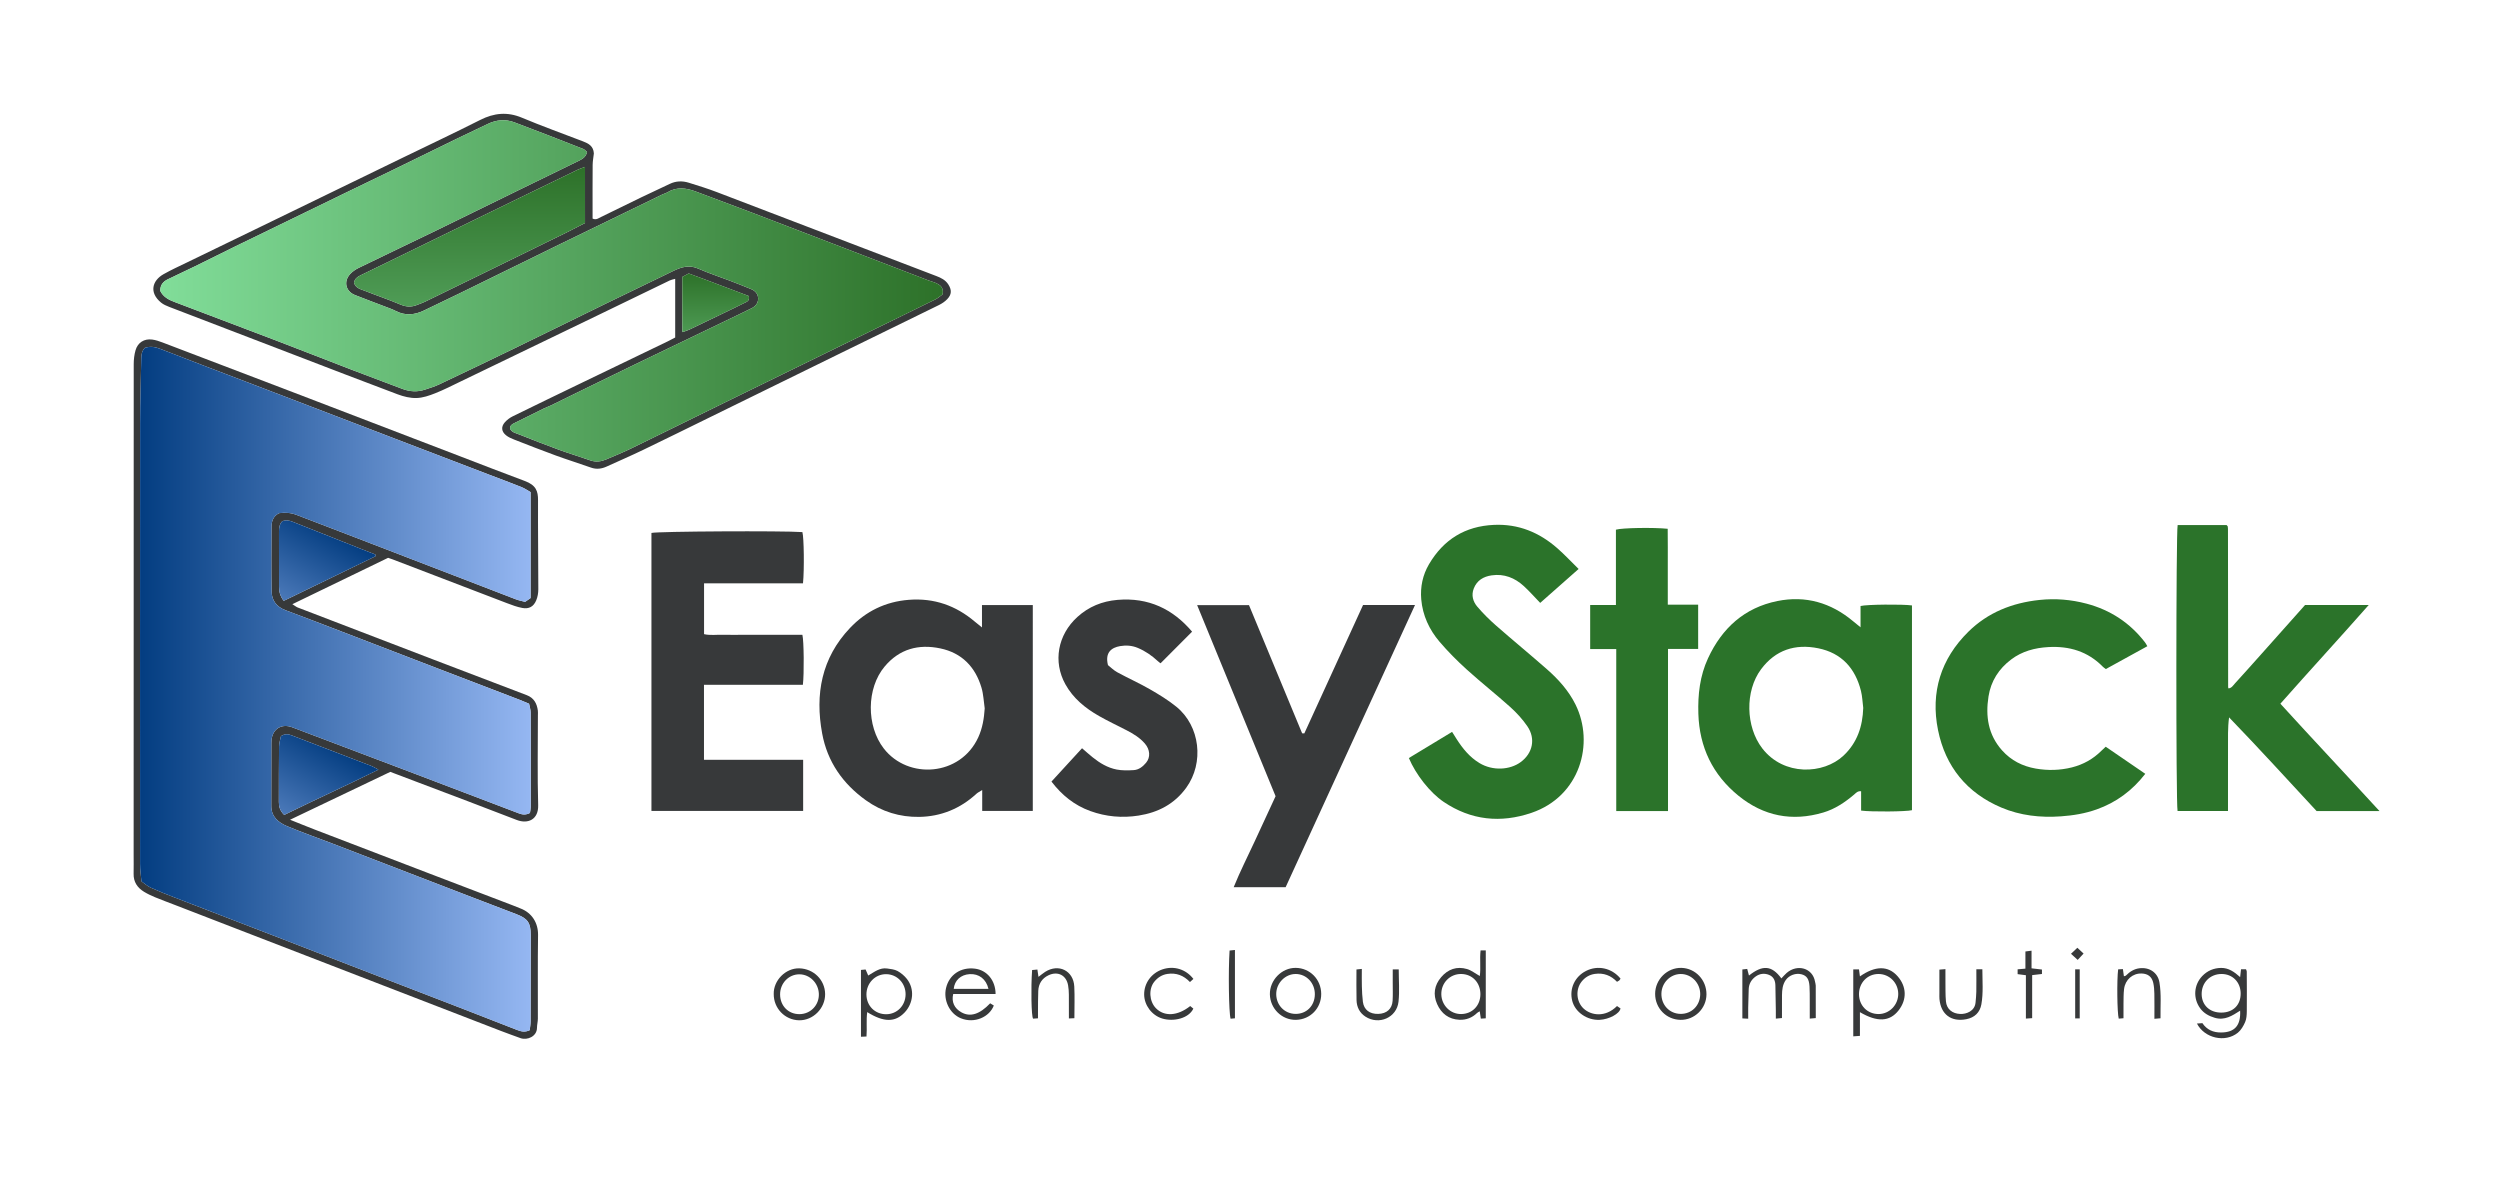
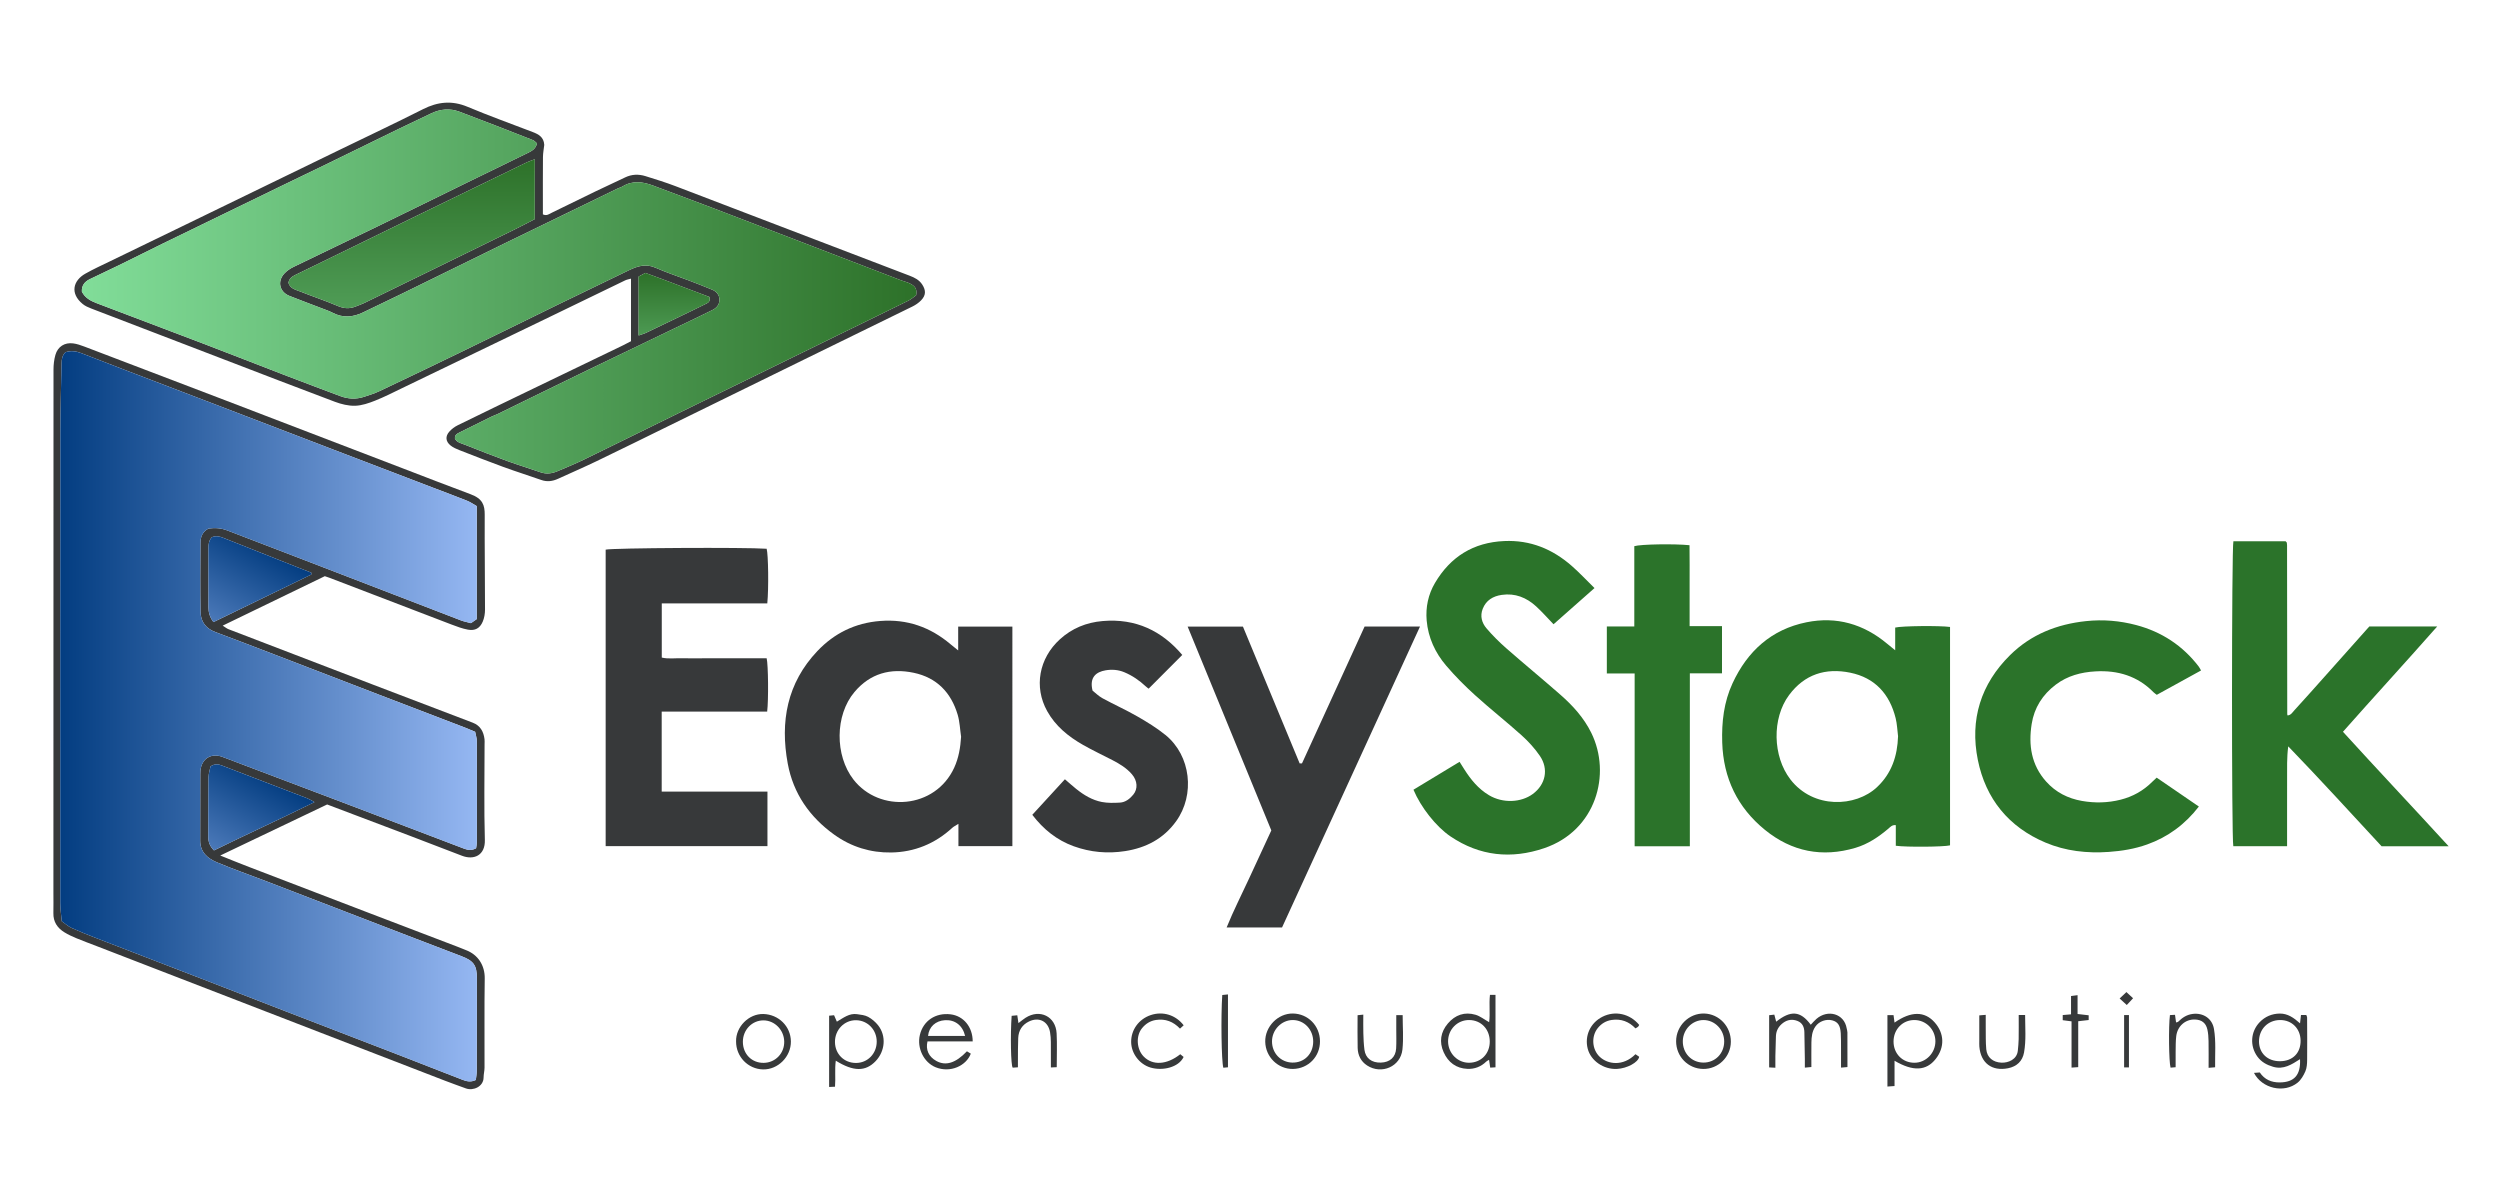
- <svg xmlns="http://www.w3.org/2000/svg" version="1.1" id="Layer_1" x="0px" y="0px" width="447px" height="213px" viewBox="0 0 447 213" enable-background="new 0 0 447 213" xml:space="preserve">
+ <svg xmlns="http://www.w3.org/2000/svg" version="1.1" id="Layer_1" x="0px" y="0px" width="447px" height="213px" viewBox="14.94 16.68 419.12 172.64" enable-background="new 0 0 447 213" xml:space="preserve">
  <path fill-rule="evenodd" clip-rule="evenodd" fill="#37393A" d="M125.873,135.858c5.953,0,11.798,0,17.729,0  c0,3.092,0,6.085,0,9.142c-9.048,0-18.046,0-27.124,0c0-16.621,0-33.165,0-49.71c1.018-0.287,23.455-0.413,26.99-0.15  c0.277,0.961,0.357,6.643,0.108,9.158c-1.91,0.015-3.845,0.005-5.779,0.006c-2,0.002-4.001,0-6.002,0c-1.944,0-3.888,0-5.91,0  c0,3.076,0,6.034,0,9.081c1.094,0.258,2.249,0.081,3.389,0.112c1.209,0.032,2.419,0.007,3.629,0.007c1.163,0,2.326,0,3.489,0  c1.209,0,2.419,0,3.629,0c1.157,0,2.314,0,3.448,0c0.268,1.087,0.324,6.971,0.085,8.94c-5.858,0-11.737,0-17.682,0  C125.873,126.951,125.873,131.306,125.873,135.858z" />
  <path fill-rule="evenodd" clip-rule="evenodd" fill="#2B732A" d="M332.665,112.161c0-1.472,0-2.656,0-3.807  c1.079-0.283,7.488-0.343,9.195-0.104c0,12.198,0,24.409,0,36.615c-1.03,0.262-7.28,0.315-9.093,0.069c0-1.126,0-2.271,0-3.459  c-0.63-0.071-0.924,0.316-1.258,0.599c-1.646,1.392-3.417,2.584-5.501,3.203c-5.576,1.658-10.677,0.651-15.172-3.003  c-4.622-3.758-6.983-8.686-7.169-14.655c-0.106-3.433,0.271-6.777,1.731-9.927c2.499-5.385,6.504-9.034,12.403-10.228  c5.037-1.019,9.562,0.298,13.507,3.591C331.686,111.369,332.068,111.675,332.665,112.161z M333.146,126.575  c-0.13-1.013-0.16-2.051-0.405-3.034c-1.012-4.05-3.462-6.777-7.624-7.626c-4.129-0.841-7.658,0.279-10.244,3.754  c-2.9,3.897-2.75,10.274,0.214,14.129c3.85,5.007,10.951,4.663,14.518,1.32C332.076,132.802,333.035,129.885,333.146,126.575z" />
  <path fill-rule="evenodd" clip-rule="evenodd" fill="#37393A" d="M184.663,144.997c-3.036,0-5.987,0-9.044,0  c0-1.219,0-2.363,0-3.739c-0.469,0.299-0.793,0.444-1.041,0.673c-2.892,2.661-6.34,4.068-10.224,4.129  c-3.45,0.055-6.682-0.926-9.534-2.971c-4.144-2.97-6.886-6.906-7.815-11.927c-1.302-7.031-0.115-13.511,4.964-18.868  c2.842-2.998,6.349-4.724,10.544-5.047c4.507-0.347,8.387,1.023,11.794,3.909c0.341,0.289,0.694,0.563,1.27,1.029  c0-1.489,0-2.709,0-3.995c3.107,0,6.059,0,9.087,0C184.663,120.443,184.663,132.651,184.663,144.997z M176.066,126.665  c-0.183-1.237-0.223-2.518-0.575-3.705c-1.105-3.72-3.511-6.218-7.371-7.028c-3.883-0.815-7.296,0.097-9.932,3.227  c-3.287,3.901-3.296,10.644-0.166,14.676c4.355,5.61,13.701,4.959,16.893-2C175.666,130.198,175.948,128.466,176.066,126.665z" />
  <path fill-rule="evenodd" clip-rule="evenodd" fill="#2B732A" d="M389.364,93.885c2.928,0,5.855,0,8.753,0  c0.064,0.068,0.097,0.099,0.125,0.133c0.03,0.036,0.074,0.072,0.08,0.113c0.021,0.137,0.038,0.275,0.038,0.414  c0.012,9.446,0.021,18.892,0.032,28.338c0,0.045,0.023,0.09,0.057,0.203c0.562-0.045,0.826-0.524,1.139-0.866  c1.631-1.78,3.234-3.586,4.842-5.388c2.566-2.875,5.128-5.754,7.719-8.662c3.71,0,7.424,0,11.382,0  c-5.261,5.969-10.539,11.708-15.799,17.653c5.831,6.406,11.73,12.657,17.716,19.191c-3.943,0-7.554,0-11.244,0  c-5.156-5.569-10.306-11.211-15.645-16.747c-0.256,1.886-0.178,3.717-0.191,5.545c-0.015,1.861-0.003,3.723-0.003,5.585  c0,1.849,0,3.696,0,5.61c-3.102,0-6.062,0-9.016,0C389.049,143.797,389.068,94.905,389.364,93.885z" />
  <path fill-rule="evenodd" clip-rule="evenodd" fill="#2B732A" d="M282.256,101.731c-2.421,2.139-4.642,4.101-6.869,6.068  c-0.991-1.026-1.906-2.071-2.925-3.004c-1.615-1.479-3.522-2.244-5.751-1.922c-1.468,0.211-2.635,0.899-3.201,2.348  c-0.472,1.208-0.139,2.351,0.637,3.259c1.021,1.197,2.148,2.318,3.332,3.356c3.001,2.631,6.086,5.167,9.085,7.8  c2.069,1.816,3.909,3.846,5.146,6.352c3.424,6.934,0.807,16.394-7.886,19.35c-5.513,1.874-10.802,1.337-15.691-1.959  c-2.449-1.65-5-4.91-6.229-7.842c2.517-1.523,5.049-3.057,7.728-4.678c0.286,0.454,0.545,0.871,0.81,1.285  c1.086,1.697,2.33,3.235,4.095,4.298c2.364,1.423,5.43,1.244,7.373-0.188c2.148-1.584,2.697-4.179,1.185-6.392  c-0.856-1.252-1.91-2.409-3.04-3.426c-2.553-2.296-5.258-4.423-7.803-6.728c-1.718-1.555-3.366-3.212-4.869-4.974  c-1.841-2.159-3.015-4.703-3.264-7.562c-0.192-2.219,0.257-4.374,1.393-6.299c2.6-4.405,6.438-6.794,11.608-7.025  c4.385-0.196,8.102,1.345,11.334,4.18C279.733,99.151,280.901,100.405,282.256,101.731z" />
  <path fill-rule="evenodd" clip-rule="evenodd" fill="#37393A" d="M51.864,146.569c1.666,0.665,3.028,1.228,4.403,1.756  c6.757,2.597,13.517,5.188,20.277,7.774c5.027,1.924,10.058,3.839,15.086,5.76c0.477,0.183,0.946,0.386,1.423,0.567  c2.037,0.773,3.184,2.571,3.151,4.764c-0.075,4.978-0.019,9.958-0.033,14.937c-0.001,0.551-0.156,1.101-0.158,1.651  c-0.007,1.528-1.729,2.283-2.958,1.837c-1.176-0.428-2.356-0.848-3.524-1.298c-7.014-2.704-14.025-5.416-21.038-8.126  c-12.423-4.802-24.845-9.604-37.268-14.404c-1.169-0.452-2.347-0.881-3.503-1.361c-0.682-0.284-1.361-0.601-1.989-0.987  c-1.182-0.728-1.878-1.76-1.843-3.215c0.028-1.147,0.004-2.296,0.004-3.443c0-29.225-0.001-58.449,0.015-87.673  c0-0.824,0.095-1.676,0.32-2.465c0.396-1.394,1.548-2.12,2.978-1.932c0.635,0.083,1.263,0.299,1.866,0.528  c7.851,2.985,15.699,5.978,23.543,8.979c9.924,3.798,19.845,7.607,29.767,11.411c3.812,1.461,7.616,2.948,11.445,4.368  c2.025,0.751,2.381,1.825,2.373,3.438c-0.028,5.302,0.052,10.605,0.051,15.909c0,0.676-0.12,1.4-0.383,2.017  c-0.475,1.112-1.284,1.56-2.473,1.343c-0.948-0.173-1.872-0.523-2.778-0.868c-6.807-2.596-13.607-5.21-20.41-7.817  c-0.215-0.083-0.436-0.151-0.814-0.281c-5.582,2.704-11.253,5.451-17.121,8.292c0.454,0.283,0.689,0.486,0.962,0.592  c8.099,3.115,16.201,6.224,24.305,9.325c5.547,2.123,11.098,4.237,16.649,6.35c1.284,0.488,1.82,1.499,1.981,2.776  c0.035,0.275,0.007,0.558,0.007,0.837c0,5.352-0.106,10.706,0.048,16.054c0.074,2.579-1.832,3.423-3.847,2.64  c-5.838-2.271-11.706-4.465-17.563-6.688c-1.646-0.625-3.293-1.248-5.03-1.906C63.921,140.81,58.03,143.623,51.864,146.569z   M94.867,87.99c-0.525-0.294-1.051-0.669-1.634-0.903c-1.897-0.759-3.815-1.466-5.724-2.195c-5.597-2.138-11.194-4.276-16.791-6.416  c-5.899-2.256-11.797-4.516-17.697-6.77c-5.553-2.122-11.109-4.236-16.662-6.359c-2.602-0.996-5.2-2.001-7.799-3.006  c-0.892-0.345-1.787-0.45-2.671-0.139c-0.519,0.555-0.619,1.179-0.63,1.849c-0.065,3.856-0.203,7.711-0.207,11.567  c-0.022,26.297-0.02,52.594-0.009,78.891c0,1.01,0.158,2.02,0.246,3.078c0.589,0.407,1.078,0.857,1.653,1.119  c1.351,0.616,2.733,1.165,4.119,1.701c5.804,2.246,11.615,4.474,17.42,6.716c4.809,1.857,9.611,3.731,14.419,5.59  c6.281,2.429,12.567,4.846,18.848,7.274c3.552,1.374,7.098,2.767,10.648,4.146c0.698,0.271,1.408,0.499,2.316,0.065  c0.048-0.449,0.151-0.982,0.153-1.518c0.019-5.166,0.024-10.332,0.026-15.498c0.001-2.205-0.53-2.953-2.612-3.747  c-2.561-0.977-5.121-1.952-7.679-2.935c-8.368-3.216-16.732-6.438-25.101-9.649c-2.731-1.049-5.5-2.009-8.195-3.141  c-1.542-0.648-2.805-1.687-2.801-3.62c0.008-3.724,0.011-7.447,0.017-11.17c0-0.187,0-0.374,0.018-0.559  c0.196-2.064,1.831-3.058,3.762-2.304c1.427,0.557,2.865,1.088,4.298,1.631c5.776,2.188,11.555,4.37,17.33,6.564  c6.296,2.392,12.588,4.792,18.881,7.19c0.633,0.241,1.251,0.286,1.948-0.091c0.044-0.342,0.13-0.698,0.13-1.056  c0.008-5.632,0.012-11.264-0.009-16.896c-0.002-0.531-0.185-1.062-0.281-1.573c-0.646-0.27-1.152-0.495-1.669-0.693  c-4.857-1.861-9.719-3.714-14.576-5.577c-5.767-2.212-11.53-4.436-17.297-6.646c-3.339-1.279-6.679-2.558-10.028-3.811  c-1.581-0.592-2.44-1.748-2.468-3.372c-0.066-3.862-0.036-7.726-0.013-11.589c0.006-1.029,0.381-1.908,1.364-2.387  c1.103-0.159,2.141-0.066,3.171,0.333c4.374,1.696,8.759,3.36,13.136,5.046c8.668,3.339,17.333,6.688,26.004,10.021  c0.514,0.198,1.066,0.298,1.668,0.462c0.321-0.224,0.65-0.453,0.976-0.68C94.867,100.618,94.867,94.389,94.867,87.99z   M50.813,145.713c2.805-1.351,5.547-2.711,8.324-3.997c2.793-1.294,5.55-2.655,8.525-4.102c-0.569-0.304-0.875-0.51-1.209-0.639  c-4.766-1.838-9.535-3.665-14.304-5.494c-0.577-0.221-1.156-0.353-1.913,0.148c-0.101,0.523-0.333,1.191-0.342,1.862  c-0.043,3.304-0.022,6.607-0.036,9.912C49.854,144.229,50.06,144.959,50.813,145.713z M50.724,107.435  c5.525-2.685,10.967-5.331,16.41-7.976c0.001-0.101,0.003-0.203,0.004-0.304c-0.8-0.313-1.602-0.624-2.4-0.94  c-4.135-1.636-8.271-3.267-12.4-4.918c-0.631-0.252-1.235-0.364-1.877-0.092c-0.486,0.52-0.58,1.138-0.577,1.81  c0.012,3.295,0.008,6.591,0.003,9.887C49.885,105.758,50.064,106.55,50.724,107.435z" />
  <path fill-rule="evenodd" clip-rule="evenodd" fill="#37393A" d="M233.214,131.13c3.503-7.658,7.007-15.316,10.5-22.953  c3.099,0,6.105,0,9.289,0c-7.743,16.89-15.433,33.662-23.13,50.45c-3.067,0-6.084,0-9.289,0c1.152-2.85,2.521-5.511,3.769-8.223  c1.24-2.694,2.49-5.383,3.721-8.042c-4.684-11.409-9.331-22.729-14.027-34.167c3.15,0,6.151,0,9.271,0  c3.156,7.612,6.331,15.269,9.504,22.925C232.953,131.124,233.083,131.127,233.214,131.13z" />
  <path fill-rule="evenodd" clip-rule="evenodd" fill="#37393A" d="M106.183,27.434c-0.076,0.683-0.211,1.365-0.217,2.049  c-0.025,2.792-0.012,5.584-0.012,8.377c0,0.413,0,0.826,0,1.223c0.643,0.303,1.066-0.071,1.499-0.28  c2.427-1.171,4.838-2.373,7.264-3.545c1.672-0.808,3.363-1.577,5.039-2.38c1.109-0.531,2.253-0.563,3.396-0.208  c1.681,0.523,3.366,1.046,5.01,1.673c13.094,4.994,26.179,10.014,39.27,15.019c0.839,0.321,1.612,0.698,2.122,1.489  c0.635,0.986,0.626,1.794-0.195,2.646c-0.408,0.422-0.927,0.775-1.457,1.036c-5.834,2.872-11.684,5.715-17.524,8.576  c-7.677,3.76-15.35,7.528-23.025,11.291c-4.129,2.024-8.251,4.064-12.396,6.058c-2.133,1.027-4.308,1.966-6.46,2.951  c-0.92,0.421-1.838,0.548-2.825,0.198c-2.098-0.742-4.223-1.406-6.313-2.168c-2.485-0.907-4.949-1.875-7.413-2.838  c-0.512-0.2-1.042-0.43-1.464-0.77c-0.83-0.666-0.92-1.52-0.226-2.313c0.386-0.441,0.896-0.823,1.425-1.083  c4.168-2.048,8.353-4.063,12.536-6.083c5.061-2.443,10.125-4.879,15.186-7.322c0.457-0.22,0.901-0.465,1.321-0.683  c0-3.506,0-6.931,0-10.492c-0.396,0.115-0.704,0.16-0.972,0.289c-4.35,2.1-8.693,4.214-13.042,6.315  c-8.112,3.92-16.227,7.836-24.344,11.748c-1.505,0.726-2.997,1.493-4.548,2.107c-1.067,0.423-2.22,0.821-3.345,0.854  c-1.121,0.032-2.309-0.262-3.374-0.662c-6.215-2.327-12.404-4.726-18.601-7.101c-7.41-2.84-14.821-5.676-22.227-8.527  c-0.513-0.197-1.047-0.425-1.465-0.768c-2.204-1.804-1.571-3.949,0.426-5.08c1.374-0.778,2.817-1.432,4.238-2.123  c4.427-2.152,8.861-4.293,13.29-6.443c8.398-4.078,16.795-8.161,25.193-12.24c4.637-2.253,9.303-4.449,13.902-6.776  c2.48-1.254,4.86-1.497,7.476-0.398c3.592,1.509,7.265,2.826,10.904,4.223C105.218,25.648,106.111,26.115,106.183,27.434z   M168.531,52.639c0.236-1.195-0.378-1.631-1.061-1.973c-0.453-0.227-0.964-0.335-1.44-0.518c-5.893-2.262-11.784-4.529-17.677-6.793  c-4.636-1.781-9.27-3.568-13.911-5.336c-3.34-1.272-6.688-2.521-10.037-3.773c-1.706-0.638-3.404-0.875-5.073,0.14  c-0.274,0.167-0.603,0.242-0.895,0.384c-6.065,2.94-12.134,5.875-18.192,8.83c-6.018,2.936-12.024,5.897-18.039,8.838  c-2.129,1.042-4.271,2.058-6.407,3.085c-1.685,0.811-3.369,0.96-5.084,0.061c-0.573-0.3-1.195-0.509-1.801-0.743  c-1.819-0.7-3.649-1.371-5.459-2.093c-1.648-0.657-2.066-2.416-0.862-3.735c0.425-0.466,0.992-0.849,1.563-1.127  c4.681-2.279,9.385-4.51,14.067-6.784c5.019-2.438,10.022-4.91,15.034-7.361c3.383-1.654,6.771-3.298,10.154-4.953  c0.667-0.327,1.337-0.666,1.554-1.607c-0.213-0.175-0.418-0.444-0.688-0.55c-4.106-1.607-8.21-3.224-12.34-4.769  c-1.585-0.593-3.193-0.443-4.735,0.304c-1.756,0.851-3.529,1.669-5.284,2.522c-3.931,1.911-7.853,3.839-11.782,5.752  c-2.759,1.342-5.527,2.666-8.287,4.005c-6.567,3.187-13.134,6.373-19.696,9.569c-2.425,1.182-4.832,2.4-7.255,3.586  c-1.628,0.796-3.271,1.561-4.905,2.347c-0.87,0.418-1.376,1.074-1.33,2.08c0.523,1.046,1.451,1.553,2.467,1.939  c5.988,2.273,11.982,4.529,17.965,6.815c4.683,1.79,9.348,3.624,14.028,5.421c2.946,1.131,5.904,2.233,8.859,3.344  c1.303,0.49,2.629,0.566,3.958,0.133c0.879-0.287,1.772-0.563,2.605-0.958c4.495-2.129,8.98-4.277,13.455-6.449  c5.438-2.641,10.86-5.312,16.289-7.97c0.334-0.164,0.669-0.325,1.005-0.487c3.722-1.802,7.443-3.604,11.165-5.405  c1.416-0.686,2.806-1.085,4.396-0.378c1.82,0.81,3.727,1.424,5.591,2.138c1.3,0.498,2.598,1.002,3.884,1.535  c0.746,0.309,1.228,0.899,1.226,1.711c-0.002,0.809-0.488,1.373-1.22,1.722c-0.669,0.319-1.329,0.658-1.997,0.979  c-6.242,3-12.491,5.985-18.726,9c-5.065,2.45-10.112,4.937-15.169,7.402c-0.375,0.183-0.777,0.309-1.151,0.493  c-1.795,0.882-3.585,1.774-5.376,2.663c-0.384,0.191-0.749,0.398-0.709,0.992c0.311,0.666,1.059,0.787,1.676,1.035  c2.37,0.948,4.75,1.874,7.148,2.749c1.829,0.667,3.699,1.221,5.536,1.87c0.994,0.352,1.925,0.205,2.845-0.188  c1.495-0.638,3.003-1.251,4.463-1.962c5.436-2.645,10.853-5.328,16.28-7.99c4.258-2.088,8.521-4.166,12.781-6.25  c4.928-2.412,9.855-4.827,14.783-7.238c3.508-1.716,7.022-3.42,10.521-5.154C167.728,53.297,168.142,52.915,168.531,52.639z   M104.599,29.841c-0.588,0.226-0.974,0.344-1.333,0.517c-2.928,1.412-5.852,2.833-8.776,4.252c-3.384,1.643-6.77,3.283-10.152,4.931  c-4.176,2.034-8.349,4.074-12.523,6.109c-2.463,1.201-4.928,2.397-7.391,3.598c-0.56,0.273-1.023,0.631-1.127,1.309  c0.284,0.974,1.181,1.144,1.928,1.441c2.11,0.84,4.27,1.56,6.359,2.449c1.023,0.436,1.956,0.488,2.955,0.088  c0.474-0.19,0.962-0.349,1.42-0.571c3.76-1.827,7.515-3.663,11.27-5.5c4.626-2.263,9.254-4.525,13.876-6.798  c1.197-0.589,2.377-1.214,3.497-1.788C104.599,36.515,104.599,33.317,104.599,29.841z M122,59.385  c0.557-0.196,0.907-0.285,1.227-0.438c2.597-1.241,5.188-2.493,7.779-3.745c0.794-0.384,1.584-0.777,2.374-1.172  c0.344-0.172,0.649-0.379,0.504-1.102c-3.501-1.288-7.093-2.719-10.746-4.031c-0.41,0.22-0.767,0.412-1.137,0.612  C122,52.768,122,55.958,122,59.385z" />
  <path fill-rule="evenodd" clip-rule="evenodd" fill="#2B732A" d="M383.94,115.545c-2.499,1.375-4.933,2.715-7.417,4.082  c-0.183-0.141-0.377-0.257-0.531-0.414c-2.689-2.745-6.012-3.731-9.766-3.514c-2.41,0.14-4.675,0.736-6.634,2.218  c-2.209,1.669-3.615,3.862-4.046,6.603c-0.559,3.545-0.067,6.858,2.428,9.651c1.612,1.805,3.659,2.837,6.008,3.248  c2.166,0.379,4.339,0.328,6.483-0.212c2.026-0.511,3.789-1.494,5.271-2.975c0.228-0.229,0.47-0.441,0.767-0.718  c2.348,1.607,4.673,3.2,7.073,4.844c-2.34,3.014-5.197,5.12-8.688,6.362c-2.068,0.737-4.201,1.089-6.398,1.244  c-3.675,0.26-7.257-0.138-10.632-1.565c-6.177-2.611-10.02-7.337-11.339-13.859c-1.366-6.753,0.496-12.729,5.424-17.587  c3.5-3.451,7.854-5.17,12.724-5.683c2.854-0.301,5.654-0.065,8.406,0.664c4.266,1.132,7.783,3.435,10.478,6.953  C383.687,115.063,383.78,115.271,383.94,115.545z" />
  <path fill-rule="evenodd" clip-rule="evenodd" fill="#37393A" d="M188.002,139.745c1.832-1.998,3.614-3.94,5.467-5.96  c0.647,0.556,1.252,1.104,1.889,1.616c1.279,1.028,2.683,1.878,4.3,2.192c0.984,0.192,2.028,0.163,3.038,0.105  c0.924-0.054,1.641-0.624,2.222-1.318c0.815-0.973,0.722-2.352-0.218-3.438c-0.898-1.039-2.05-1.739-3.253-2.362  c-1.65-0.854-3.337-1.643-4.95-2.563c-2.448-1.397-4.603-3.139-6.004-5.663c-2.247-4.047-1.376-8.841,2.142-12.04  c2.016-1.832,4.418-2.82,7.166-3.055c5.548-0.475,9.922,1.641,13.344,5.684c-1.891,1.896-3.718,3.729-5.638,5.653  c-0.014-0.011-0.269-0.184-0.492-0.39c-1.064-0.987-2.233-1.799-3.583-2.363c-1.03-0.431-2.107-0.501-3.15-0.321  c-1.557,0.269-2.741,1.143-2.178,3.401c0.437,0.342,0.997,0.913,1.669,1.28c1.916,1.046,3.917,1.94,5.809,3.027  c1.644,0.943,3.285,1.945,4.752,3.136c4.25,3.449,4.996,10.011,1.772,14.472c-2.114,2.926-5.045,4.444-8.536,4.989  c-2.938,0.459-5.816,0.203-8.623-0.812C192.113,143.989,189.88,142.195,188.002,139.745z" />
  <path fill-rule="evenodd" clip-rule="evenodd" fill="#2B732A" d="M298.239,145.019c-3.178,0-6.138,0-9.254,0  c0-9.656,0-19.259,0-28.968c-1.627,0-3.102,0-4.662,0c0-2.643,0-5.179,0-7.881c1.484,0,2.988,0,4.604,0c0-4.609,0-9.055,0-13.463  c1.053-0.33,6.746-0.42,9.257-0.161c0.035,2.237,0.012,4.499,0.016,6.759c0.005,2.221,0.001,4.441,0.001,6.81  c1.883,0,3.626,0,5.429,0c0,2.687,0,5.222,0,7.909c-1.793,0-3.535,0-5.39,0C298.239,125.74,298.239,135.306,298.239,145.019z" />
  <path fill-rule="evenodd" clip-rule="evenodd" fill="#37393A" d="M312.577,182.145c-0.466-0.024-0.73-0.038-1.043-0.054  c0-2.933,0-5.807,0-8.751c0.271-0.029,0.531-0.059,0.867-0.096c0.11,0.418,0.208,0.789,0.312,1.183  c2.396-1.9,4.044-1.878,5.797,0.513c0.321-0.334,0.612-0.69,0.954-0.985c1.894-1.634,4.653-0.896,5.068,1.585  c0.038,0.229,0.122,0.454,0.123,0.681c0.011,1.903,0.006,3.806,0.006,5.812c-0.35,0.03-0.636,0.056-1.076,0.094  c0-1.147,0.005-2.208-0.002-3.268c-0.005-0.837,0.009-1.676-0.044-2.51c-0.083-1.306-0.494-1.891-1.416-2.142  c-1.016-0.276-2.223,0.15-2.837,1.035c-0.555,0.797-0.652,1.727-0.666,2.66c-0.019,1.346-0.005,2.691-0.005,4.125  c-0.361,0.034-0.652,0.061-1.095,0.103c0-0.548,0.007-1.003-0.001-1.457c-0.024-1.486-0.057-2.974-0.079-4.461  c-0.014-0.858-0.309-1.571-1.142-1.905c-0.825-0.331-1.652-0.236-2.383,0.289c-0.757,0.545-1.204,1.291-1.244,2.236  c-0.047,1.114-0.07,2.229-0.093,3.345C312.566,180.774,312.577,181.374,312.577,182.145z" />
  <path fill-rule="evenodd" clip-rule="evenodd" fill="#37393A" d="M400.536,174.706c0.066-0.584,0.109-0.971,0.158-1.397  c0.342,0,0.609,0,0.892,0c0.051,0.146,0.134,0.272,0.134,0.399c0.013,2.373,0.034,4.746,0.007,7.118  c-0.008,0.645-0.045,1.342-0.294,1.917c-0.304,0.698-0.728,1.439-1.306,1.907c-2.255,1.826-5.956,1.001-7.313-1.64  c0.341-0.025,0.639-0.048,0.972-0.073c0.805,1.195,1.949,1.682,3.341,1.672c2.437-0.017,3.54-1.237,3.408-3.9  c-1.399,0.894-2.758,1.797-4.524,1.276c-1.062-0.312-1.968-0.805-2.626-1.709c-1.288-1.77-1.151-4.168,0.38-5.762  c0.907-0.945,2.06-1.433,3.369-1.45C398.454,173.047,399.492,173.762,400.536,174.706z M397.173,181.054  c2.13-0.009,3.49-1.376,3.457-3.476c-0.031-1.991-1.462-3.428-3.416-3.429c-2.058-0.001-3.58,1.548-3.557,3.619  C393.68,179.73,395.104,181.062,397.173,181.054z" />
  <path fill-rule="evenodd" clip-rule="evenodd" fill="#37393A" d="M153.94,173.423c0.307-0.029,0.566-0.055,0.83-0.079  c0.163,0.376,0.299,0.691,0.467,1.08c1.106-0.642,2.083-1.446,3.381-1.258c0.634,0.092,1.32,0.155,1.864,0.451  c0.633,0.345,1.229,0.855,1.678,1.424c1.391,1.763,1.177,4.323-0.417,5.994c-1.693,1.774-3.708,1.784-6.684-0.071  c-0.201,1.471-0.01,2.885-0.13,4.362c-0.333,0.016-0.626,0.029-0.989,0.046C153.94,181.354,153.94,177.42,153.94,173.423z   M158.449,181.345c1.951-0.005,3.463-1.559,3.471-3.567c0.008-1.987-1.516-3.571-3.458-3.597c-1.979-0.025-3.565,1.616-3.542,3.665  C154.943,179.854,156.451,181.35,158.449,181.345z" />
  <path fill-rule="evenodd" clip-rule="evenodd" fill="#37393A" d="M331.364,173.331c0.354,0,0.654,0,1.024,0  c0.059,0.44,0.109,0.829,0.165,1.249c2.755-1.93,5.042-1.945,6.734-0.029c1.62,1.833,1.71,4.153,0.178,6.111  c-1.593,2.034-3.812,2.134-6.91,0.312c0,1.423,0,2.787,0,4.24c-0.449,0.032-0.791,0.056-1.191,0.085  C331.364,181.271,331.364,177.337,331.364,173.331z M335.888,181.311c1.929-0.001,3.522-1.633,3.518-3.6  c-0.004-1.983-1.578-3.566-3.541-3.562c-1.97,0.006-3.473,1.561-3.476,3.598C332.385,179.787,333.884,181.312,335.888,181.311z" />
  <path fill-rule="evenodd" clip-rule="evenodd" fill="#37393A" d="M265.656,182.076c-0.281,0.018-0.54,0.033-0.886,0.054  c-0.065-0.444-0.124-0.84-0.192-1.308c-0.174,0.105-0.347,0.171-0.468,0.289c-0.88,0.861-1.953,1.275-3.158,1.225  c-1.905-0.079-3.239-1.104-3.993-2.803c-0.764-1.719-0.509-3.373,0.719-4.812c1.225-1.438,2.809-1.989,4.627-1.457  c0.771,0.225,1.446,0.776,2.285,1.247c0.199-1.455-0.042-3.005,0.139-4.581c0.32,0,0.582,0,0.928,0  C265.656,173.957,265.656,177.979,265.656,182.076z M264.695,177.748c-0.005-2.061-1.443-3.572-3.425-3.599  c-2.009-0.027-3.598,1.592-3.562,3.63c0.034,1.969,1.619,3.551,3.538,3.532C263.248,181.293,264.701,179.792,264.695,177.748z" />
  <path fill-rule="evenodd" clip-rule="evenodd" fill="#37393A" d="M177.043,179.39c0.212,0.129,0.437,0.266,0.651,0.396  c-0.77,2.043-3.439,3.278-5.893,2.282c-1.994-0.81-3.173-3.223-2.646-5.425c0.568-2.371,2.629-3.754,5.144-3.451  c2.165,0.261,3.707,2.105,3.712,4.536c-2.533,0-5.068,0-7.58,0c-0.334,1.422,0.211,2.577,1.481,3.282  C173.491,181.886,175.161,181.369,177.043,179.39z M176.738,176.813c-0.416-1.771-1.712-2.736-3.362-2.638  c-1.591,0.097-2.7,1.111-2.85,2.638C172.568,176.813,174.606,176.813,176.738,176.813z" />
  <path fill-rule="evenodd" clip-rule="evenodd" fill="#37393A" d="M236.233,177.692c0.023,2.571-1.951,4.608-4.517,4.657  c-2.508,0.048-4.604-1.996-4.662-4.547c-0.058-2.539,2.121-4.775,4.626-4.746C234.226,173.086,236.209,175.105,236.233,177.692z   M235.095,177.793c0.021-2.019-1.489-3.631-3.41-3.643c-1.897-0.012-3.509,1.648-3.496,3.604c0.013,1.964,1.47,3.481,3.388,3.529  C233.581,181.334,235.073,179.853,235.095,177.793z" />
  <path fill-rule="evenodd" clip-rule="evenodd" fill="#37393A" d="M138.342,177.735c-0.064-2.419,2.116-4.662,4.583-4.596  c2.528,0.068,4.579,2.044,4.607,4.594c0.028,2.555-2.16,4.752-4.674,4.694C140.333,182.37,138.327,180.286,138.342,177.735z   M142.973,181.329c1.977-0.025,3.501-1.629,3.439-3.618c-0.06-1.922-1.603-3.485-3.458-3.503c-1.926-0.019-3.478,1.587-3.473,3.593  C139.487,179.854,140.972,181.355,142.973,181.329z" />
  <path fill-rule="evenodd" clip-rule="evenodd" fill="#37393A" d="M305.116,177.801c-0.017,2.526-2.115,4.584-4.638,4.549  c-2.544-0.036-4.544-2.086-4.54-4.651c0.004-2.581,2.169-4.713,4.712-4.642C303.155,173.128,305.134,175.229,305.116,177.801z   M303.998,177.753c0.01-1.979-1.571-3.611-3.487-3.601c-1.862,0.009-3.412,1.579-3.451,3.497c-0.042,2.031,1.44,3.607,3.418,3.634  C302.468,181.31,303.989,179.784,303.998,177.753z" />
  <path fill-rule="evenodd" clip-rule="evenodd" fill="#37393A" d="M378.725,173.321c0.245-0.014,0.504-0.027,0.851-0.047  c0.062,0.45,0.117,0.848,0.178,1.282c0.128-0.045,0.285-0.052,0.367-0.134c0.674-0.671,1.421-1.168,2.402-1.295  c1.773-0.229,3.287,0.756,3.585,2.518c0.357,2.115,0.16,4.253,0.192,6.424c-0.388,0.033-0.651,0.055-1.093,0.092  c0-1.556,0.02-3.025-0.008-4.495c-0.013-0.645-0.054-1.302-0.196-1.928c-0.252-1.112-0.96-1.64-2.084-1.677  c-1.587-0.053-2.924,1.087-3.134,2.766c-0.109,0.873-0.086,1.763-0.103,2.646c-0.016,0.83-0.003,1.662-0.003,2.588  c-0.347,0.029-0.602,0.05-0.85,0.071C378.548,181.138,378.479,175.191,378.725,173.321z" />
  <path fill-rule="evenodd" clip-rule="evenodd" fill="#37393A" d="M249.023,173.333c0.464,0,0.767,0,1.07,0  c0,1.969,0.163,3.883-0.037,5.758c-0.306,2.862-3.503,4.248-5.919,2.68c-1.053-0.683-1.555-1.724-1.588-2.942  c-0.048-1.807-0.013-3.615-0.013-5.487c0.287-0.03,0.542-0.058,0.959-0.101c0,1.105-0.023,2.112,0.007,3.118  c0.027,0.926,0.064,1.855,0.183,2.772c0.184,1.421,1.218,2.199,2.749,2.155c1.515-0.044,2.481-0.9,2.566-2.371  c0.062-1.064,0.02-2.135,0.021-3.203C249.024,174.935,249.023,174.157,249.023,173.333z" />
  <path fill-rule="evenodd" clip-rule="evenodd" fill="#37393A" d="M191.119,182.1c0-1.479,0.012-2.871-0.006-4.261  c-0.007-0.555-0.042-1.114-0.137-1.659c-0.316-1.817-1.85-2.599-3.526-1.791c-1.144,0.551-1.75,1.508-1.807,2.764  c-0.057,1.252-0.038,2.507-0.05,3.761c-0.004,0.363-0.001,0.727-0.001,1.16c-0.381,0.026-0.643,0.044-0.874,0.06  c-0.313-0.318-0.405-5.534-0.177-8.691c0.275-0.026,0.567-0.055,0.945-0.09c0.066,0.448,0.122,0.825,0.193,1.31  c0.46-0.347,0.807-0.645,1.189-0.89c2.402-1.539,5.07-0.227,5.214,2.619c0.094,1.851,0.018,3.71,0.018,5.663  C191.771,182.069,191.484,182.083,191.119,182.1z" />
  <path fill-rule="evenodd" clip-rule="evenodd" fill="#37393A" d="M353.372,173.309c0.41,0,0.675,0,1.074,0  c0,2.126,0.19,4.211-0.177,6.271c-0.261,1.459-1.213,2.364-2.694,2.654c-2.703,0.529-4.562-0.87-4.801-3.618  c-0.028-0.322-0.011-0.649-0.011-0.975c-0.001-1.391,0-2.78,0-4.272c0.354-0.029,0.642-0.053,1.08-0.089  c0,0.775-0.009,1.462,0.002,2.148c0.018,1.207-0.022,2.421,0.088,3.62c0.127,1.38,1.132,2.19,2.556,2.249  c1.119,0.046,2.59-0.525,2.736-2.018c0.063-0.645,0.129-1.291,0.14-1.938C353.387,176.043,353.372,174.744,353.372,173.309z" />
  <path fill-rule="evenodd" clip-rule="evenodd" fill="#37393A" d="M289.124,179.879c0.261,0.179,0.448,0.308,0.622,0.427  c-0.144,0.94-2.038,1.958-3.73,2.041c-2.232,0.11-4.374-1.367-4.896-3.376c-0.563-2.168,0.438-4.348,2.469-5.373  c2.111-1.065,4.595-0.525,6.161,1.373c-0.057,0.093-0.104,0.219-0.191,0.303c-0.097,0.092-0.229,0.146-0.438,0.272  c-1.07-1.123-2.397-1.644-3.975-1.411c-0.967,0.142-1.739,0.613-2.347,1.368c-1.115,1.388-0.973,3.591,0.344,4.823  C284.472,181.568,287.019,181.981,289.124,179.879z" />
  <path fill-rule="evenodd" clip-rule="evenodd" fill="#37393A" d="M212.812,179.882c0.224,0.184,0.396,0.325,0.559,0.458  c-0.818,1.752-3.544,2.385-5.567,1.77c-1.863-0.567-3.204-2.374-3.228-4.265c-0.026-2.051,1.283-3.854,3.287-4.527  c2.021-0.679,4.169-0.037,5.517,1.713c-0.177,0.16-0.36,0.327-0.614,0.559c-1.125-1.182-2.456-1.692-4.034-1.452  c-0.965,0.147-1.728,0.639-2.337,1.386c-1.049,1.286-0.917,3.513,0.278,4.74C208.167,181.796,210.535,181.683,212.812,179.882z" />
  <path fill-rule="evenodd" clip-rule="evenodd" fill="#37393A" d="M365.102,173.354c0,0.277,0,0.5,0,0.794  c-0.568,0.065-1.104,0.127-1.752,0.202c0,2.556,0,5.084,0,7.696c-0.404,0.028-0.697,0.049-1.12,0.078c0-2.612,0-5.147,0-7.755  c-0.549-0.071-0.987-0.129-1.479-0.192c0-0.295,0-0.55,0-0.863c0.452-0.039,0.857-0.074,1.393-0.12c0-0.987,0-1.985,0-3.07  c0.406-0.053,0.695-0.091,1.096-0.143c0,1.099,0,2.104,0,3.156C363.916,173.216,364.499,173.283,365.102,173.354z" />
  <path fill-rule="evenodd" clip-rule="evenodd" fill="#37393A" d="M220.807,182.072c-0.269,0.025-0.531,0.051-0.779,0.074  c-0.317-1.084-0.42-8.586-0.179-12.193c0.284-0.029,0.584-0.06,0.958-0.098C220.807,173.955,220.807,177.983,220.807,182.072z" />
  <path fill-rule="evenodd" clip-rule="evenodd" fill="#37393A" d="M371.854,182.085c-0.313,0-0.526,0-0.812,0  c0-2.941,0-5.828,0-8.769c0.289,0,0.501,0,0.812,0C371.854,176.208,371.854,179.095,371.854,182.085z" />
  <path fill-rule="evenodd" clip-rule="evenodd" fill="#37393A" d="M370.293,170.537c0.463-0.438,0.745-0.706,1.136-1.076  c0.387,0.359,0.696,0.647,1.115,1.036c-0.376,0.404-0.665,0.715-1.054,1.133C371.078,171.253,370.767,170.969,370.293,170.537z" />
  <linearGradient id="SVGID_1_" gradientUnits="userSpaceOnUse" x1="25.037" y1="123.23" x2="94.895" y2="123.23">
    <stop offset="0" style="stop-color:#033D81" />
    <stop offset="1" style="stop-color:#95B7F2" />
  </linearGradient>
  <path fill-rule="evenodd" clip-rule="evenodd" fill="url(#SVGID_1_)" d="M94.867,87.99c0,6.399,0,12.628,0,18.947  c-0.325,0.227-0.655,0.456-0.976,0.68c-0.603-0.164-1.154-0.264-1.668-0.462c-8.671-3.333-17.336-6.682-26.004-10.021  c-4.377-1.686-8.763-3.35-13.136-5.046c-1.03-0.399-2.069-0.492-3.171-0.333c-0.983,0.479-1.358,1.357-1.364,2.387  c-0.023,3.863-0.054,7.727,0.013,11.589c0.028,1.624,0.888,2.78,2.468,3.372c3.349,1.253,6.689,2.531,10.028,3.811  c5.768,2.211,11.53,4.435,17.297,6.646c4.857,1.863,9.719,3.716,14.576,5.577c0.517,0.198,1.023,0.424,1.669,0.693  c0.096,0.512,0.278,1.042,0.281,1.573c0.021,5.632,0.017,11.264,0.009,16.896c0,0.357-0.086,0.714-0.13,1.056  c-0.697,0.377-1.315,0.332-1.948,0.091c-6.293-2.398-12.585-4.799-18.881-7.19c-5.774-2.194-11.553-4.377-17.33-6.564  c-1.433-0.543-2.871-1.074-4.298-1.631c-1.932-0.754-3.566,0.239-3.762,2.304c-0.018,0.185-0.018,0.372-0.018,0.559  c-0.006,3.723-0.008,7.446-0.017,11.17c-0.004,1.934,1.259,2.972,2.801,3.62c2.696,1.132,5.464,2.092,8.195,3.141  c8.369,3.212,16.733,6.434,25.101,9.649c2.558,0.982,5.118,1.958,7.679,2.935c2.083,0.794,2.614,1.542,2.612,3.747  c-0.002,5.166-0.007,10.332-0.026,15.498c-0.002,0.535-0.105,1.068-0.153,1.518c-0.909,0.434-1.618,0.205-2.316-0.065  c-3.551-1.379-7.096-2.771-10.648-4.146c-6.281-2.429-12.567-4.846-18.848-7.274c-4.809-1.858-9.611-3.732-14.419-5.59  c-5.805-2.242-11.616-4.47-17.42-6.716c-1.385-0.536-2.768-1.085-4.119-1.701c-0.575-0.262-1.063-0.712-1.653-1.119  c-0.088-1.059-0.245-2.068-0.246-3.078c-0.01-26.297-0.013-52.594,0.009-78.891c0.003-3.856,0.141-7.711,0.207-11.567  c0.011-0.67,0.111-1.294,0.63-1.849c0.885-0.311,1.78-0.207,2.671,0.139c2.599,1.005,5.197,2.011,7.799,3.006  c5.553,2.123,11.108,4.237,16.662,6.359c5.9,2.254,11.797,4.514,17.697,6.77c5.597,2.14,11.194,4.278,16.791,6.416  c1.909,0.729,3.827,1.436,5.724,2.195C93.816,87.321,94.342,87.696,94.867,87.99z" />
  <linearGradient id="SVGID_2_" gradientUnits="userSpaceOnUse" x1="59.831" y1="133.094" x2="52.112" y2="146.463">
    <stop offset="0" style="stop-color:#033D81" />
    <stop offset="1" style="stop-color:#4B79B9" />
  </linearGradient>
  <path fill-rule="evenodd" clip-rule="evenodd" fill="url(#SVGID_2_)" d="M50.813,145.713c-0.753-0.754-0.959-1.484-0.956-2.309  c0.013-3.305-0.007-6.608,0.036-9.912c0.009-0.671,0.241-1.339,0.342-1.862c0.757-0.501,1.336-0.369,1.913-0.148  c4.769,1.829,9.539,3.656,14.304,5.494c0.335,0.129,0.641,0.335,1.209,0.639c-2.975,1.446-5.731,2.808-8.525,4.102  C56.361,143.002,53.619,144.362,50.813,145.713z" />
  <linearGradient id="SVGID_3_" gradientUnits="userSpaceOnUse" x1="59.637" y1="94.824" x2="51.948" y2="108.141">
    <stop offset="0" style="stop-color:#033D81" />
    <stop offset="1" style="stop-color:#4B79B9" />
  </linearGradient>
  <path fill-rule="evenodd" clip-rule="evenodd" fill="url(#SVGID_3_)" d="M50.724,107.435c-0.66-0.884-0.838-1.677-0.837-2.532  c0.004-3.296,0.008-6.592-0.003-9.887c-0.002-0.672,0.091-1.29,0.577-1.81c0.642-0.272,1.246-0.16,1.877,0.092  c4.129,1.651,8.266,3.282,12.4,4.918c0.799,0.316,1.6,0.626,2.4,0.94c-0.001,0.101-0.003,0.203-0.004,0.304  C61.691,102.104,56.249,104.75,50.724,107.435z" />
  <linearGradient id="SVGID_4_" gradientUnits="userSpaceOnUse" x1="28.661" y1="52.008" x2="168.583" y2="52.008">
    <stop offset="0" style="stop-color:#81DD99" />
    <stop offset="1" style="stop-color:#2D7129" />
  </linearGradient>
  <path fill-rule="evenodd" clip-rule="evenodd" fill="url(#SVGID_4_)" d="M168.531,52.639c-0.389,0.276-0.803,0.659-1.289,0.899  c-3.499,1.734-7.013,3.438-10.521,5.154c-4.928,2.412-9.855,4.827-14.783,7.238c-4.26,2.084-8.523,4.162-12.781,6.25  c-5.427,2.662-10.844,5.346-16.28,7.99c-1.46,0.711-2.968,1.324-4.463,1.962c-0.92,0.393-1.851,0.539-2.845,0.188  c-1.836-0.649-3.707-1.203-5.536-1.87c-2.398-0.875-4.778-1.8-7.148-2.749c-0.618-0.248-1.366-0.369-1.676-1.035  c-0.039-0.594,0.325-0.801,0.709-0.992c1.792-0.889,3.582-1.781,5.376-2.663c0.375-0.184,0.777-0.31,1.151-0.493  c5.058-2.466,10.104-4.953,15.169-7.402c6.234-3.015,12.483-6,18.726-9c0.668-0.321,1.328-0.66,1.997-0.979  c0.732-0.349,1.218-0.914,1.22-1.722c0.001-0.812-0.48-1.402-1.226-1.711c-1.286-0.533-2.584-1.038-3.884-1.535  c-1.864-0.713-3.771-1.328-5.591-2.138c-1.59-0.708-2.98-0.308-4.396,0.378c-3.722,1.801-7.443,3.603-11.165,5.405  c-0.335,0.162-0.67,0.324-1.005,0.487c-5.429,2.658-10.851,5.33-16.289,7.97c-4.474,2.172-8.96,4.32-13.455,6.449  c-0.833,0.395-1.726,0.671-2.605,0.958c-1.329,0.434-2.656,0.357-3.958-0.133c-2.955-1.111-5.913-2.213-8.859-3.344  c-4.68-1.797-9.345-3.632-14.028-5.421c-5.983-2.287-11.977-4.542-17.965-6.815c-1.017-0.386-1.944-0.893-2.467-1.939  c-0.046-1.006,0.46-1.662,1.33-2.08c1.633-0.786,3.277-1.55,4.905-2.347c2.423-1.186,4.83-2.404,7.255-3.586  c6.562-3.197,13.129-6.383,19.696-9.569c2.76-1.339,5.528-2.663,8.287-4.005c3.93-1.913,7.852-3.841,11.782-5.752  c1.755-0.853,3.528-1.671,5.284-2.522c1.542-0.748,3.149-0.897,4.735-0.304c4.13,1.545,8.233,3.162,12.34,4.769  c0.269,0.105,0.474,0.375,0.688,0.55c-0.216,0.941-0.887,1.281-1.554,1.607c-3.383,1.655-6.771,3.298-10.154,4.953  c-5.012,2.452-10.015,4.923-15.034,7.361c-4.683,2.274-9.387,4.505-14.067,6.784c-0.571,0.279-1.138,0.662-1.563,1.127  c-1.204,1.319-0.786,3.078,0.862,3.735c1.81,0.722,3.641,1.393,5.459,2.093c0.606,0.233,1.228,0.443,1.801,0.743  c1.715,0.899,3.399,0.75,5.084-0.061c2.136-1.027,4.278-2.044,6.407-3.085c6.015-2.941,12.021-5.902,18.039-8.838  c6.058-2.955,12.127-5.89,18.192-8.83c0.292-0.142,0.62-0.217,0.895-0.384c1.669-1.016,3.367-0.778,5.073-0.14  c3.348,1.252,6.697,2.501,10.037,3.773c4.641,1.768,9.275,3.555,13.911,5.336c5.893,2.264,11.784,4.531,17.677,6.793  c0.477,0.183,0.988,0.291,1.44,0.518C168.153,51.007,168.768,51.443,168.531,52.639z" />
  <linearGradient id="SVGID_5_" gradientUnits="userSpaceOnUse" x1="83.947" y1="54.807" x2="83.947" y2="29.841">
    <stop offset="0" style="stop-color:#4F9C56" />
    <stop offset="1" style="stop-color:#2D7129" />
  </linearGradient>
  <path fill-rule="evenodd" clip-rule="evenodd" fill="url(#SVGID_5_)" d="M104.599,29.841c0,3.477,0,6.674,0,10.037  c-1.119,0.574-2.299,1.199-3.497,1.788c-4.622,2.272-9.25,4.535-13.876,6.798c-3.755,1.837-7.51,3.673-11.27,5.5  c-0.458,0.222-0.946,0.381-1.42,0.571c-0.999,0.4-1.932,0.348-2.955-0.088c-2.089-0.889-4.249-1.609-6.359-2.449  c-0.747-0.297-1.644-0.467-1.928-1.441c0.104-0.677,0.568-1.036,1.127-1.309c2.463-1.201,4.928-2.397,7.391-3.598  c4.175-2.036,8.348-4.076,12.523-6.109c3.382-1.647,6.768-3.288,10.152-4.931c2.924-1.419,5.848-2.841,8.776-4.252  C103.625,30.185,104.01,30.067,104.599,29.841z" />
  <linearGradient id="SVGID_6_" gradientUnits="userSpaceOnUse" x1="127.96" y1="59.385" x2="127.96" y2="48.897">
    <stop offset="0" style="stop-color:#4D9A53" />
    <stop offset="1" style="stop-color:#2D7129" />
  </linearGradient>
  <path fill-rule="evenodd" clip-rule="evenodd" fill="url(#SVGID_6_)" d="M122,59.385c0-3.426,0-6.617,0-9.876  c0.371-0.2,0.728-0.392,1.137-0.612c3.653,1.312,7.245,2.743,10.746,4.031c0.145,0.723-0.16,0.93-0.504,1.102  c-0.789,0.395-1.579,0.788-2.374,1.172c-2.591,1.252-5.182,2.504-7.779,3.745C122.907,59.1,122.556,59.188,122,59.385z" />
</svg>
